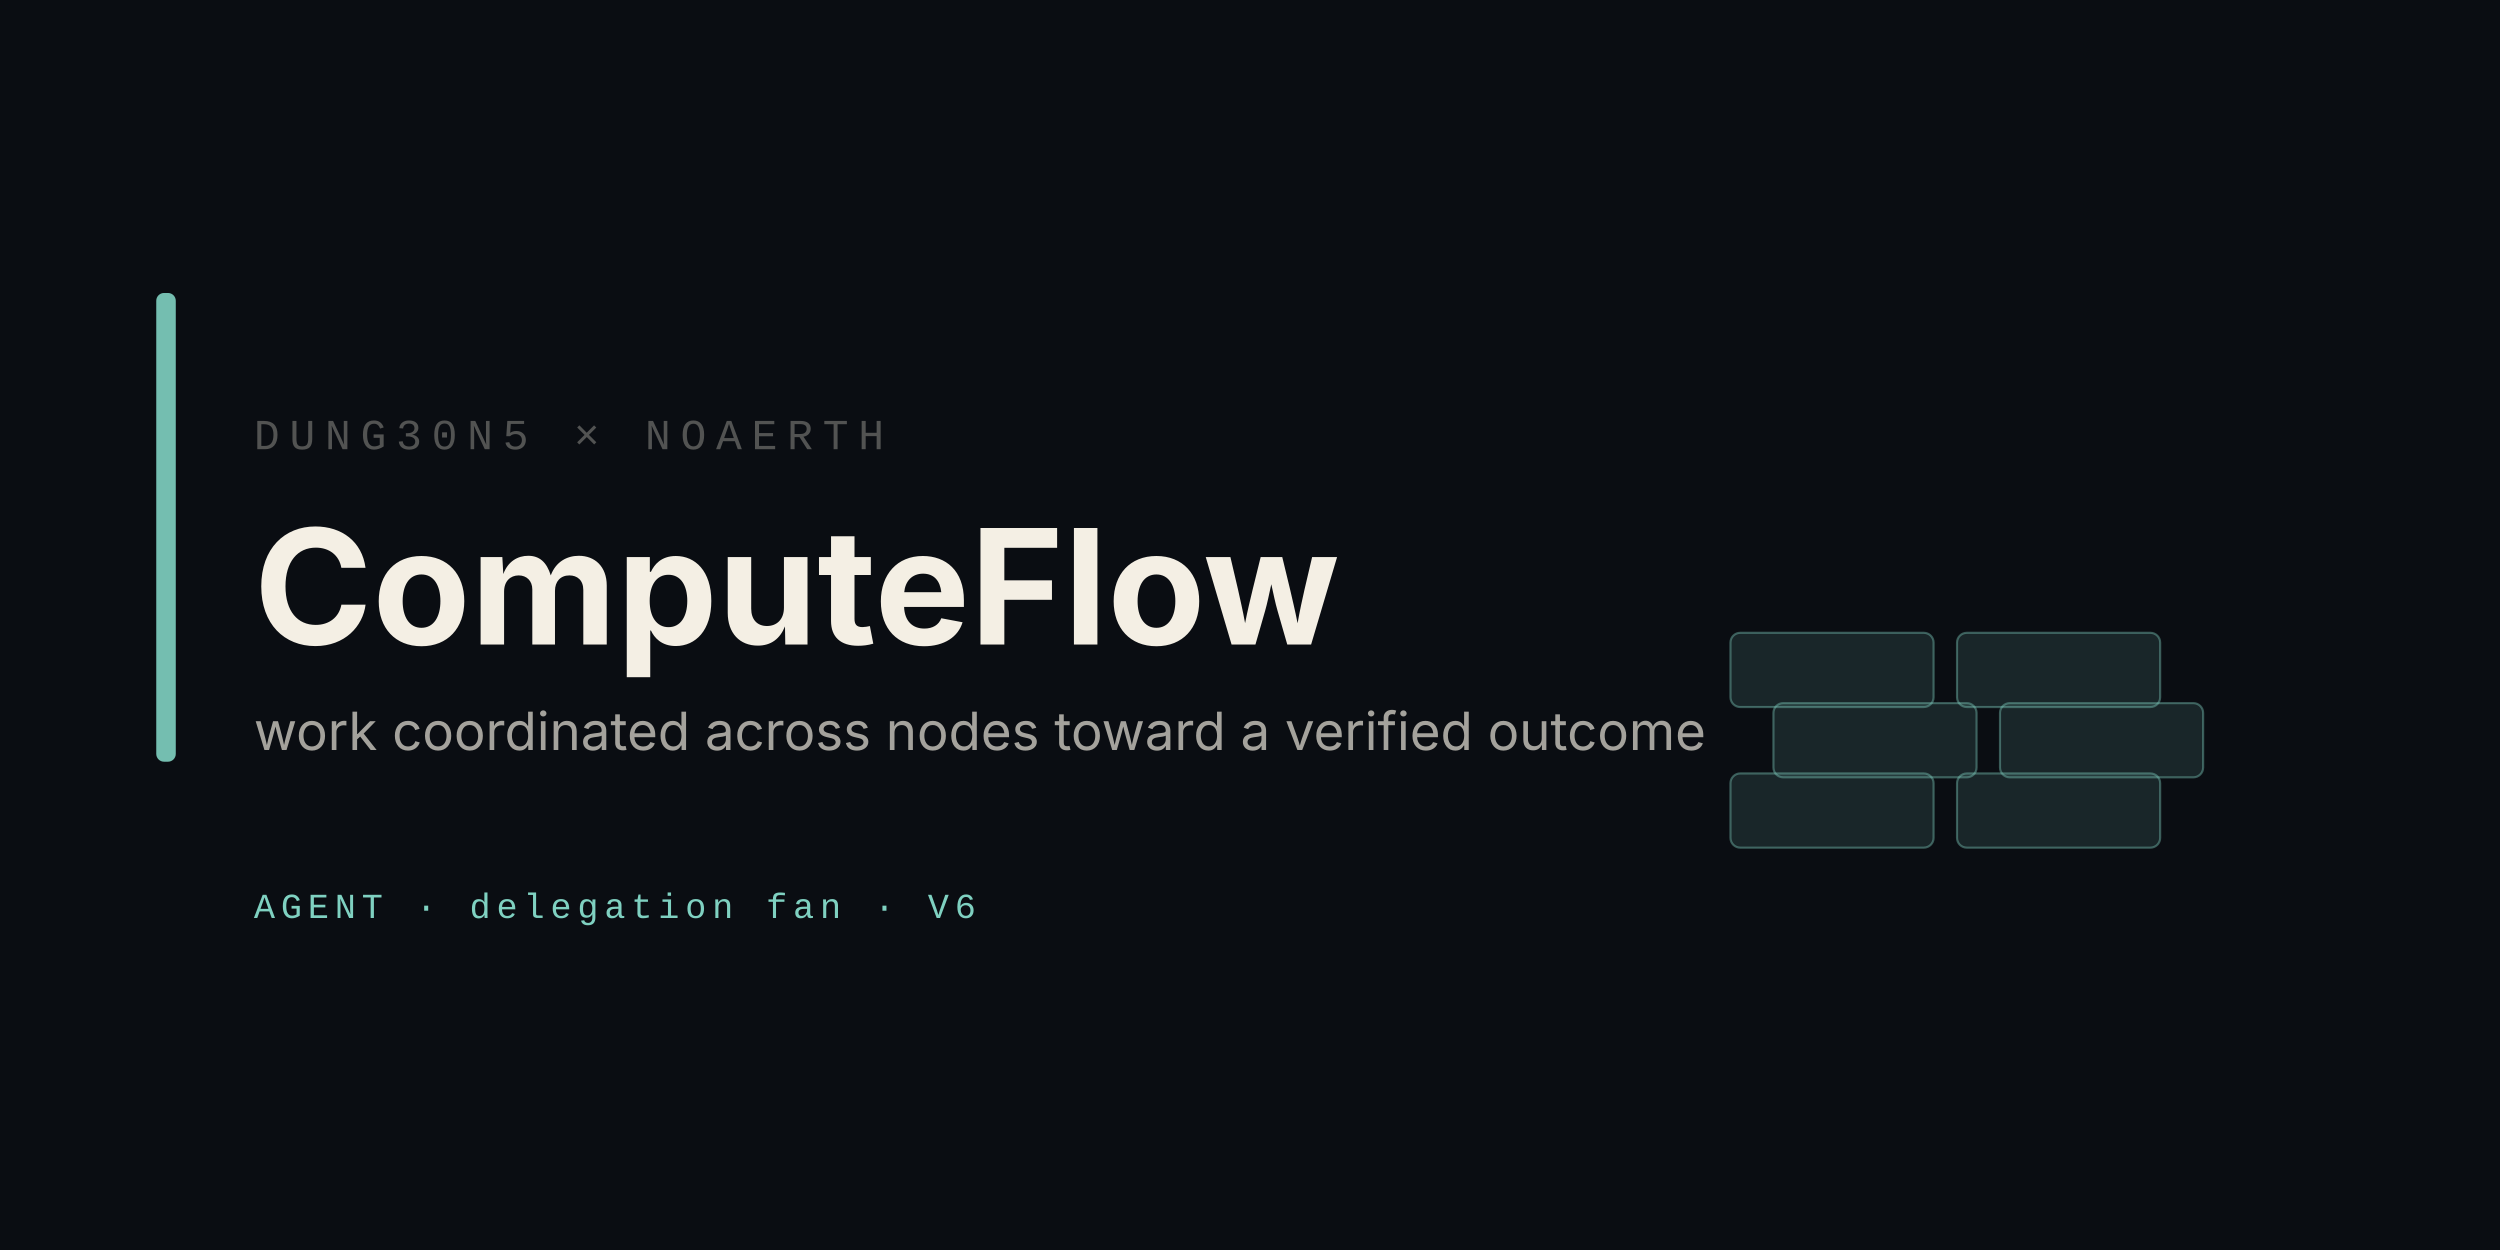
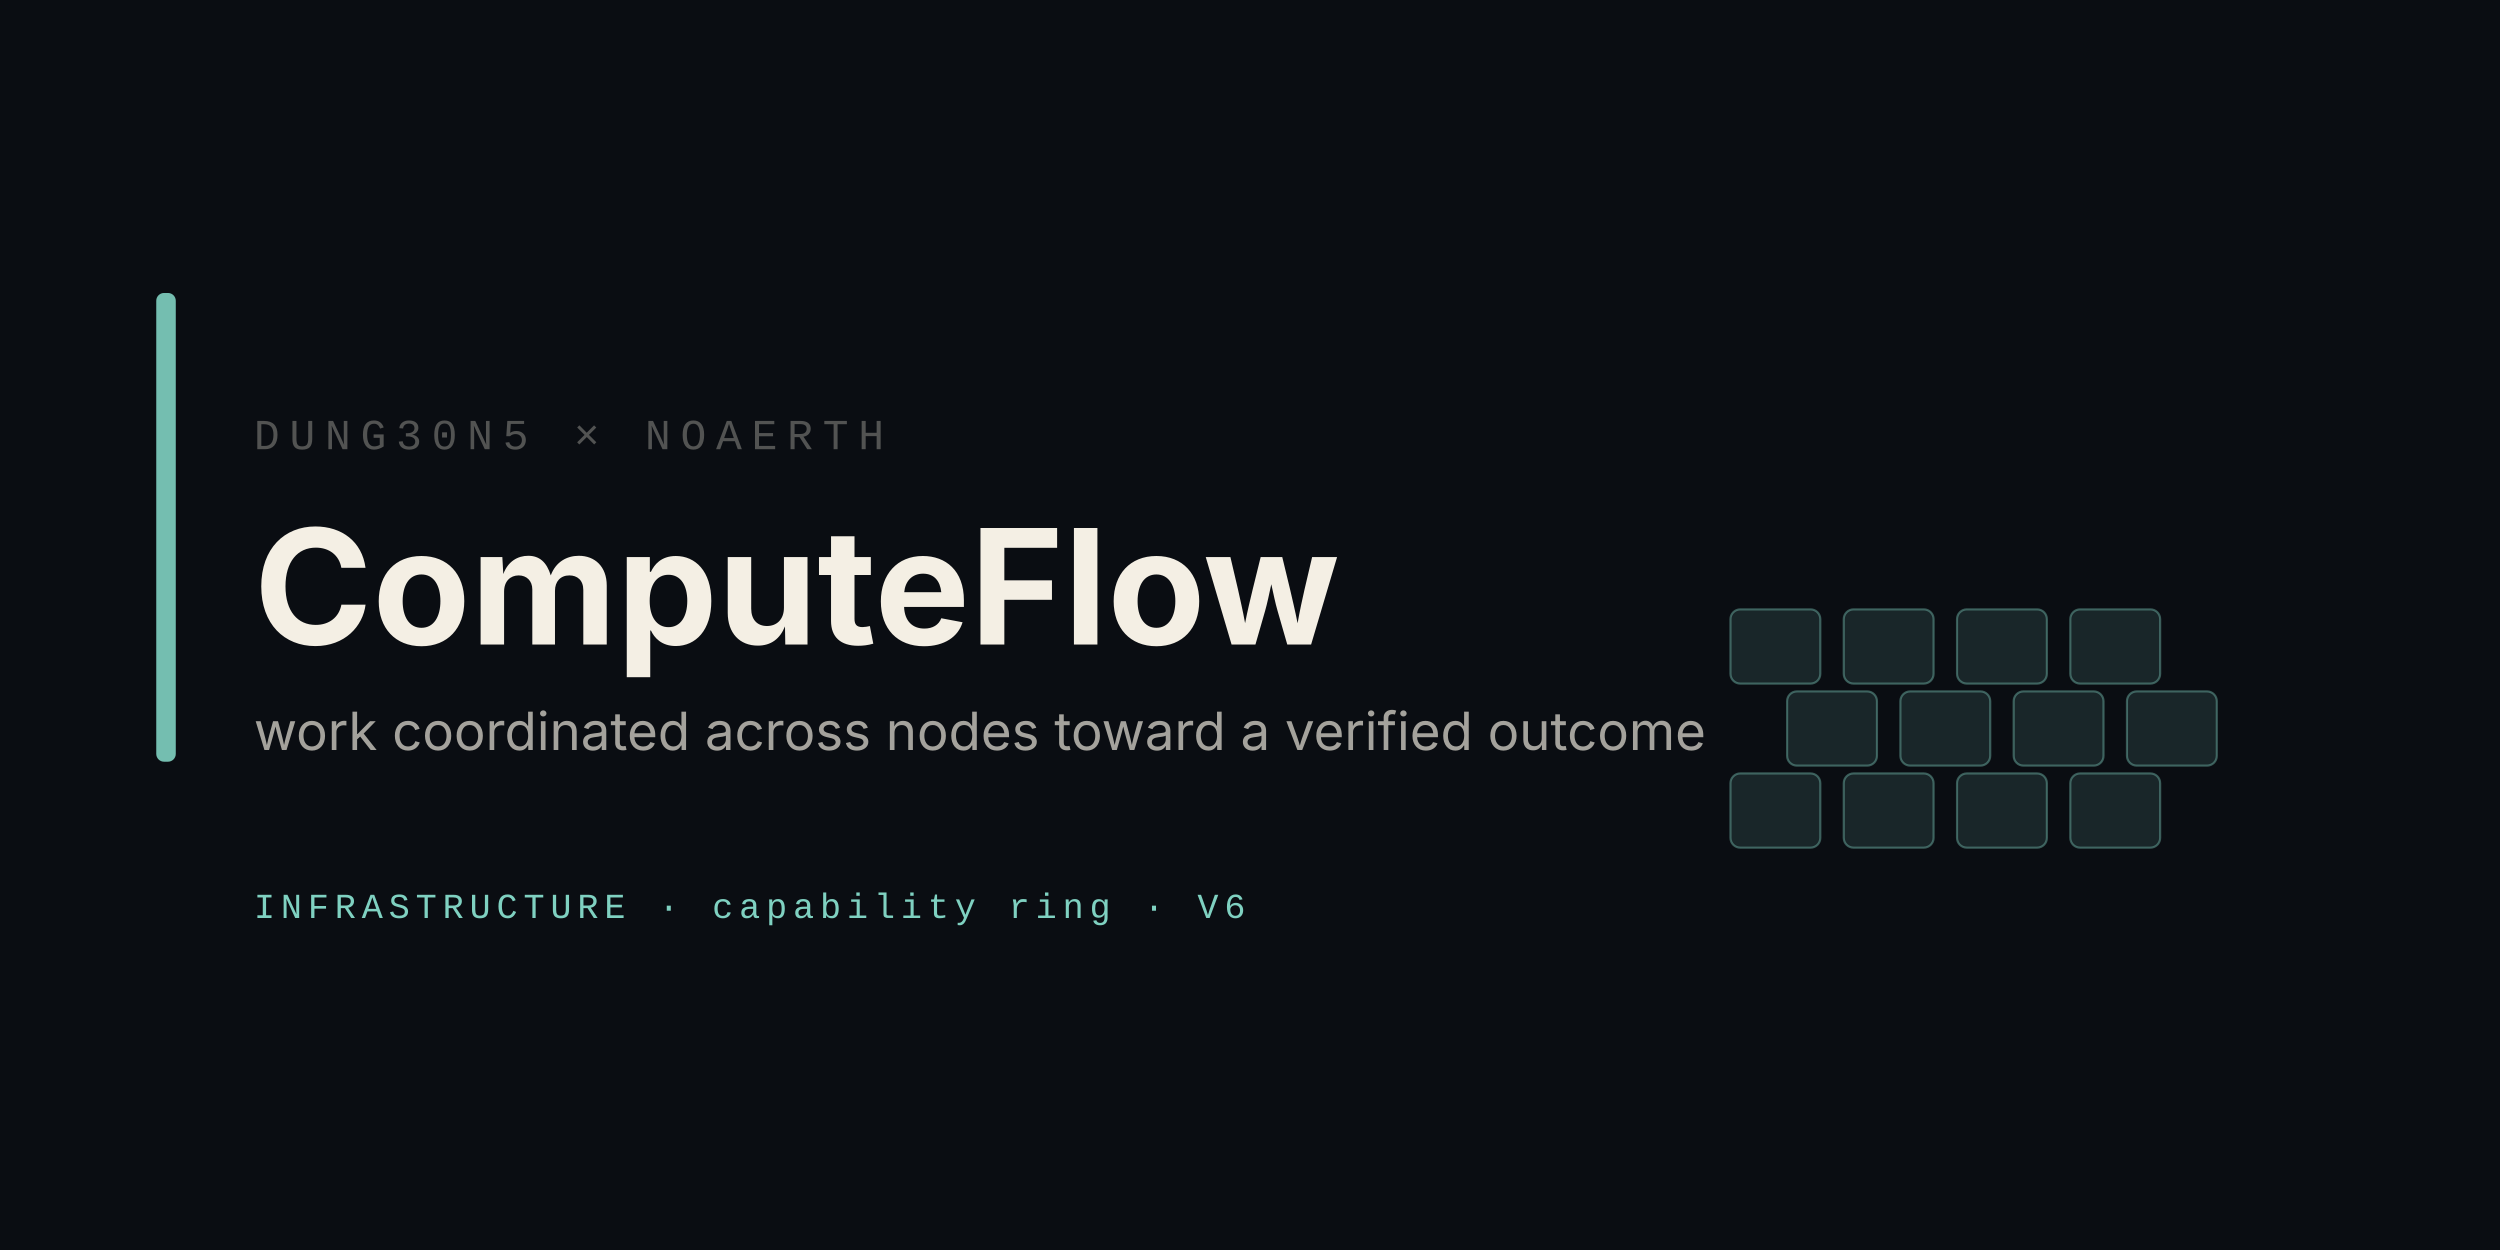
<svg xmlns="http://www.w3.org/2000/svg" viewBox="0 0 1280 640" width="1280" height="640" role="img" aria-label="ComputeFlow project card">
  <rect width="1280" height="640" fill="#0a0d12" />
-   <rect x="886" y="396" width="104" height="38" rx="5" fill="#7fd1c1" fill-opacity="0.13" stroke="#7fd1c1" stroke-width="1.1" stroke-opacity="0.4" />
-   <rect x="1002" y="396" width="104" height="38" rx="5" fill="#7fd1c1" fill-opacity="0.13" stroke="#7fd1c1" stroke-width="1.1" stroke-opacity="0.4" />
-   <rect x="908" y="360" width="104" height="38" rx="5" fill="#7fd1c1" fill-opacity="0.13" stroke="#7fd1c1" stroke-width="1.1" stroke-opacity="0.4" />
-   <rect x="1024" y="360" width="104" height="38" rx="5" fill="#7fd1c1" fill-opacity="0.13" stroke="#7fd1c1" stroke-width="1.1" stroke-opacity="0.4" />
-   <rect x="886" y="324" width="104" height="38" rx="5" fill="#7fd1c1" fill-opacity="0.13" stroke="#7fd1c1" stroke-width="1.1" stroke-opacity="0.4" />
-   <rect x="1002" y="324" width="104" height="38" rx="5" fill="#7fd1c1" fill-opacity="0.13" stroke="#7fd1c1" stroke-width="1.1" stroke-opacity="0.4" />
+   <rect x="886" y="396" width="46" height="38" rx="5" fill="#7fd1c1" fill-opacity="0.13" stroke="#7fd1c1" stroke-width="1.1" stroke-opacity="0.4" />
+   <rect x="944" y="396" width="46" height="38" rx="5" fill="#7fd1c1" fill-opacity="0.13" stroke="#7fd1c1" stroke-width="1.1" stroke-opacity="0.4" />
+   <rect x="1002" y="396" width="46" height="38" rx="5" fill="#7fd1c1" fill-opacity="0.13" stroke="#7fd1c1" stroke-width="1.1" stroke-opacity="0.4" />
+   <rect x="1060" y="396" width="46" height="38" rx="5" fill="#7fd1c1" fill-opacity="0.13" stroke="#7fd1c1" stroke-width="1.1" stroke-opacity="0.4" />
+   <rect x="915" y="354" width="46" height="38" rx="5" fill="#7fd1c1" fill-opacity="0.13" stroke="#7fd1c1" stroke-width="1.1" stroke-opacity="0.4" />
+   <rect x="973" y="354" width="46" height="38" rx="5" fill="#7fd1c1" fill-opacity="0.13" stroke="#7fd1c1" stroke-width="1.1" stroke-opacity="0.4" />
+   <rect x="1031" y="354" width="46" height="38" rx="5" fill="#7fd1c1" fill-opacity="0.13" stroke="#7fd1c1" stroke-width="1.1" stroke-opacity="0.4" />
+   <rect x="1089" y="354" width="46" height="38" rx="5" fill="#7fd1c1" fill-opacity="0.13" stroke="#7fd1c1" stroke-width="1.1" stroke-opacity="0.4" />
+   <rect x="886" y="312" width="46" height="38" rx="5" fill="#7fd1c1" fill-opacity="0.13" stroke="#7fd1c1" stroke-width="1.1" stroke-opacity="0.4" />
+   <rect x="944" y="312" width="46" height="38" rx="5" fill="#7fd1c1" fill-opacity="0.13" stroke="#7fd1c1" stroke-width="1.1" stroke-opacity="0.4" />
+   <rect x="1002" y="312" width="46" height="38" rx="5" fill="#7fd1c1" fill-opacity="0.13" stroke="#7fd1c1" stroke-width="1.1" stroke-opacity="0.4" />
+   <rect x="1060" y="312" width="46" height="38" rx="5" fill="#7fd1c1" fill-opacity="0.13" stroke="#7fd1c1" stroke-width="1.1" stroke-opacity="0.4" />
  <rect x="80" y="150" width="10" height="240" rx="4" fill="#7fd1c1" opacity="0.9" />
  <text x="130" y="230" font-family="ui-monospace, SFMono-Regular, Menlo, Monaco, Consolas, 'Liberation Mono', monospace" font-size="22" letter-spacing="5" fill="#f4efe44f">DUNG30N5 × NOAERTH</text>
  <text x="130" y="330" font-family="-apple-system, BlinkMacSystemFont, 'Segoe UI', Inter, Helvetica, Arial, sans-serif" font-size="82" font-weight="700" fill="#f4efe4">ComputeFlow</text>
  <text x="130" y="384" font-family="-apple-system, BlinkMacSystemFont, 'Segoe UI', Inter, Helvetica, Arial, sans-serif" font-size="27" fill="#f4efe4a8">work coordinated across nodes toward a verified outcome</text>
-   <text x="130" y="470" font-family="ui-monospace, SFMono-Regular, Menlo, Monaco, Consolas, 'Liberation Mono', monospace" font-size="18" fill="#7fd1c1" letter-spacing="3">AGENT · delegation fan · V6</text>
+   <text x="130" y="470" font-family="ui-monospace, SFMono-Regular, Menlo, Monaco, Consolas, 'Liberation Mono', monospace" font-size="18" fill="#7fd1c1" letter-spacing="3">INFRASTRUCTURE · capability ring · V6</text>
</svg>
